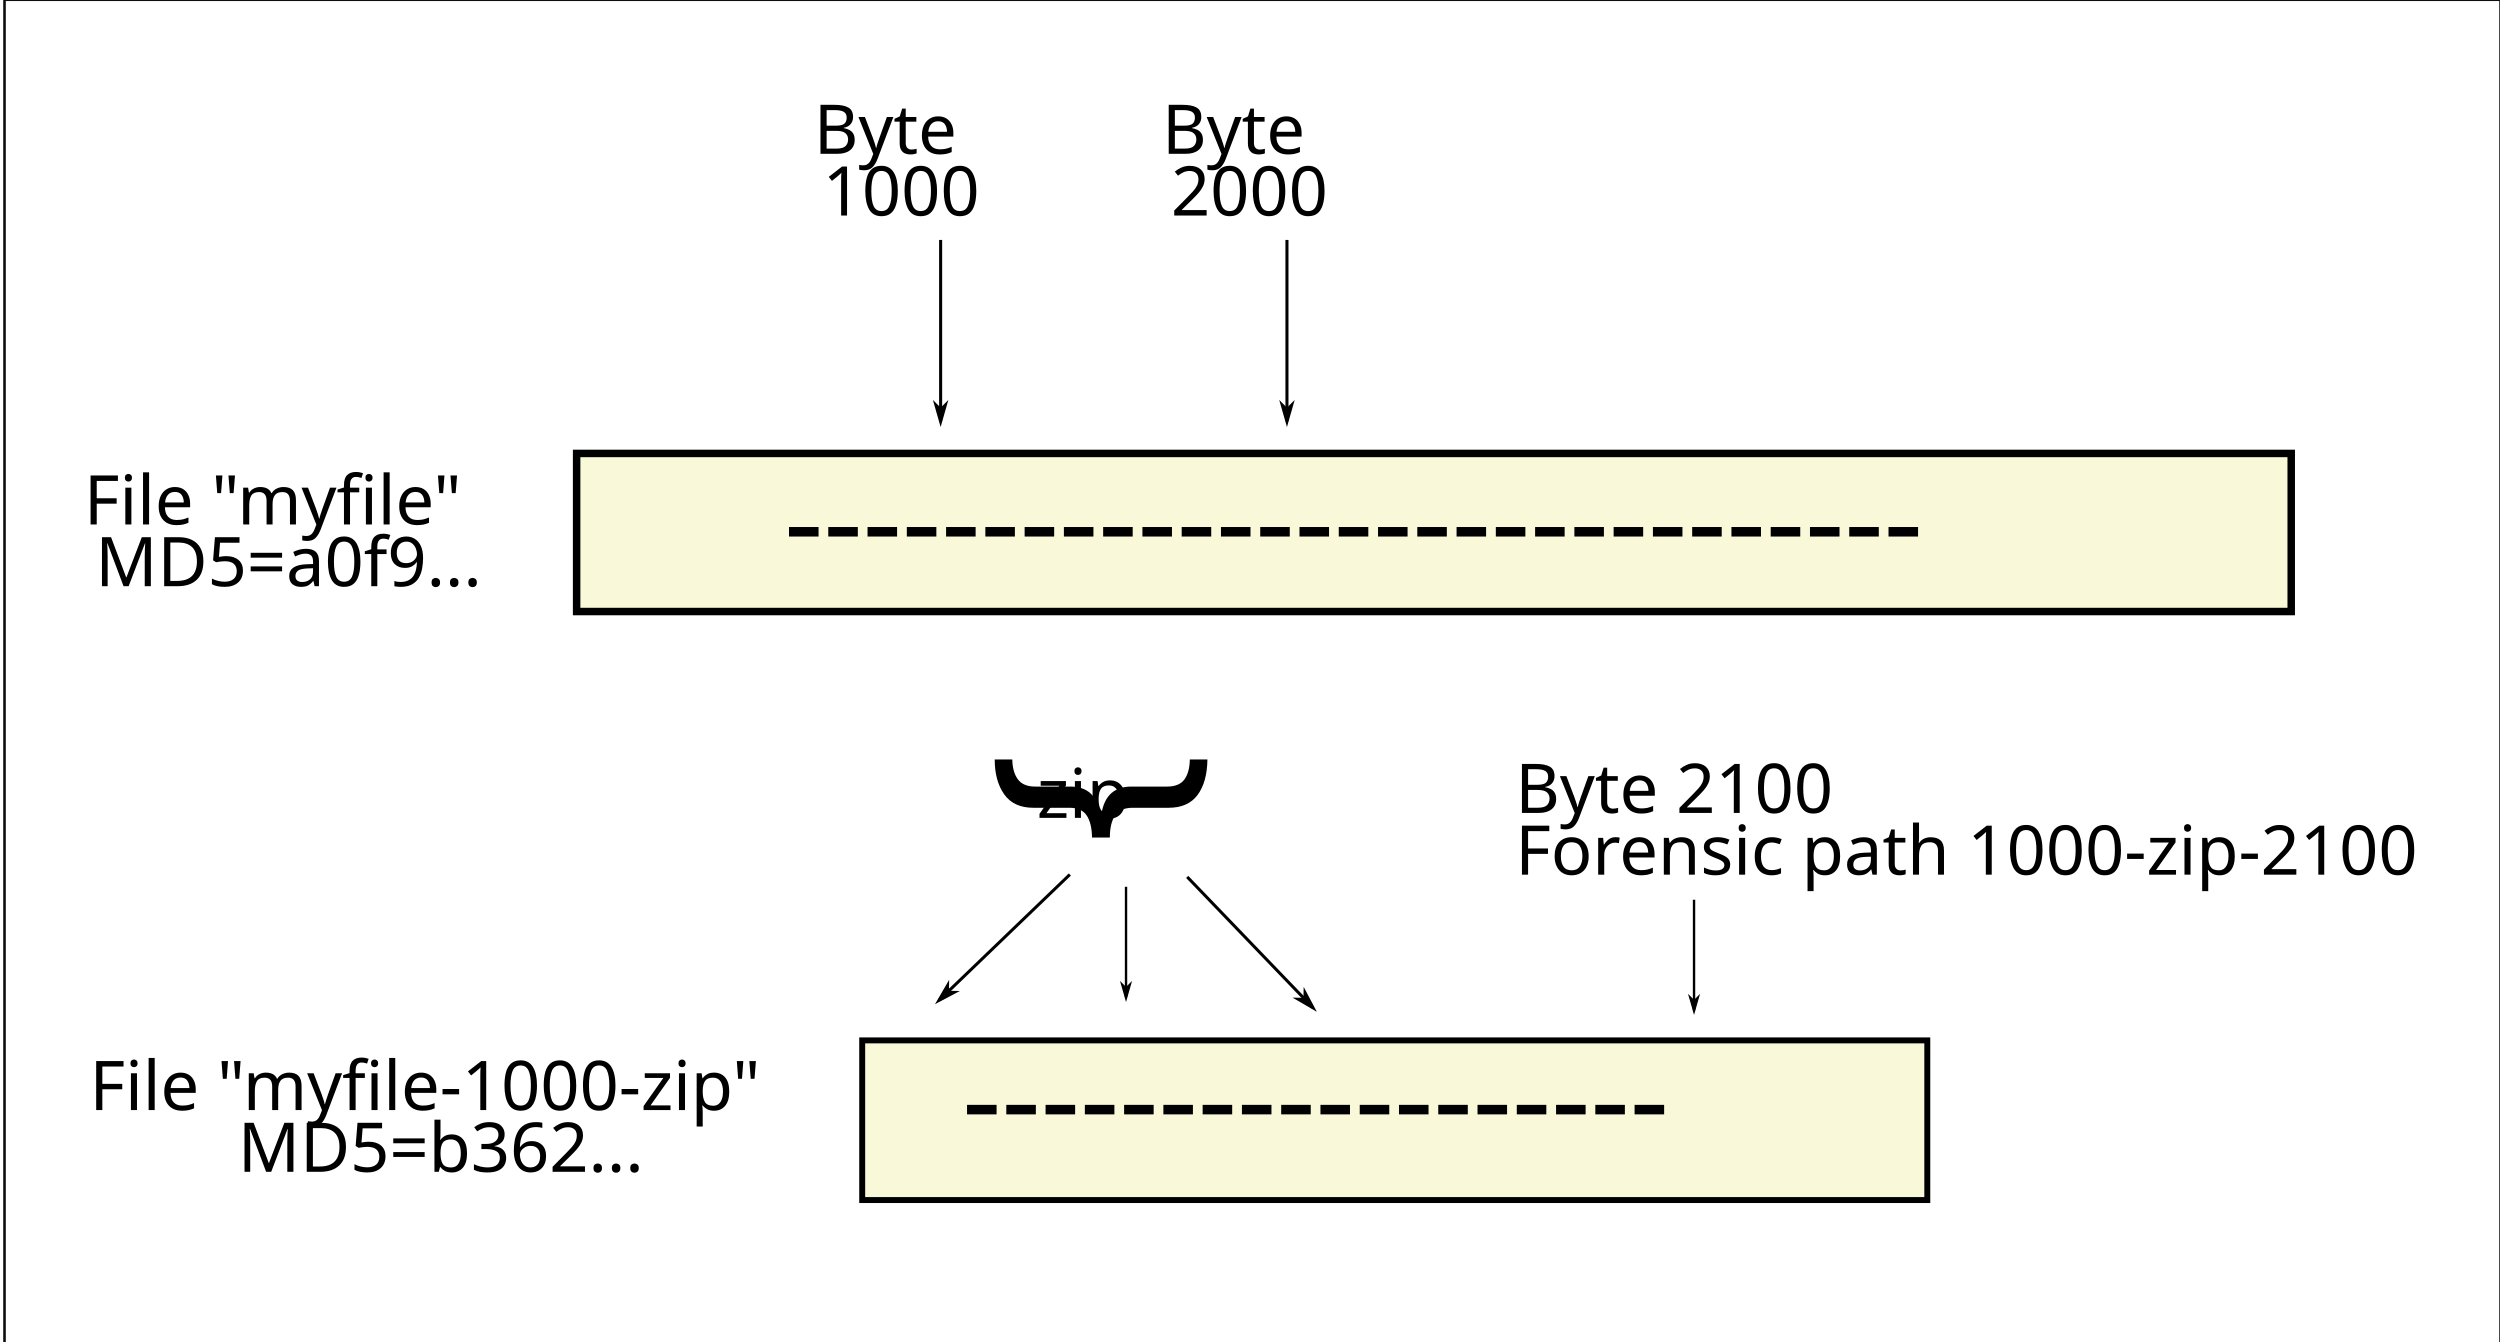
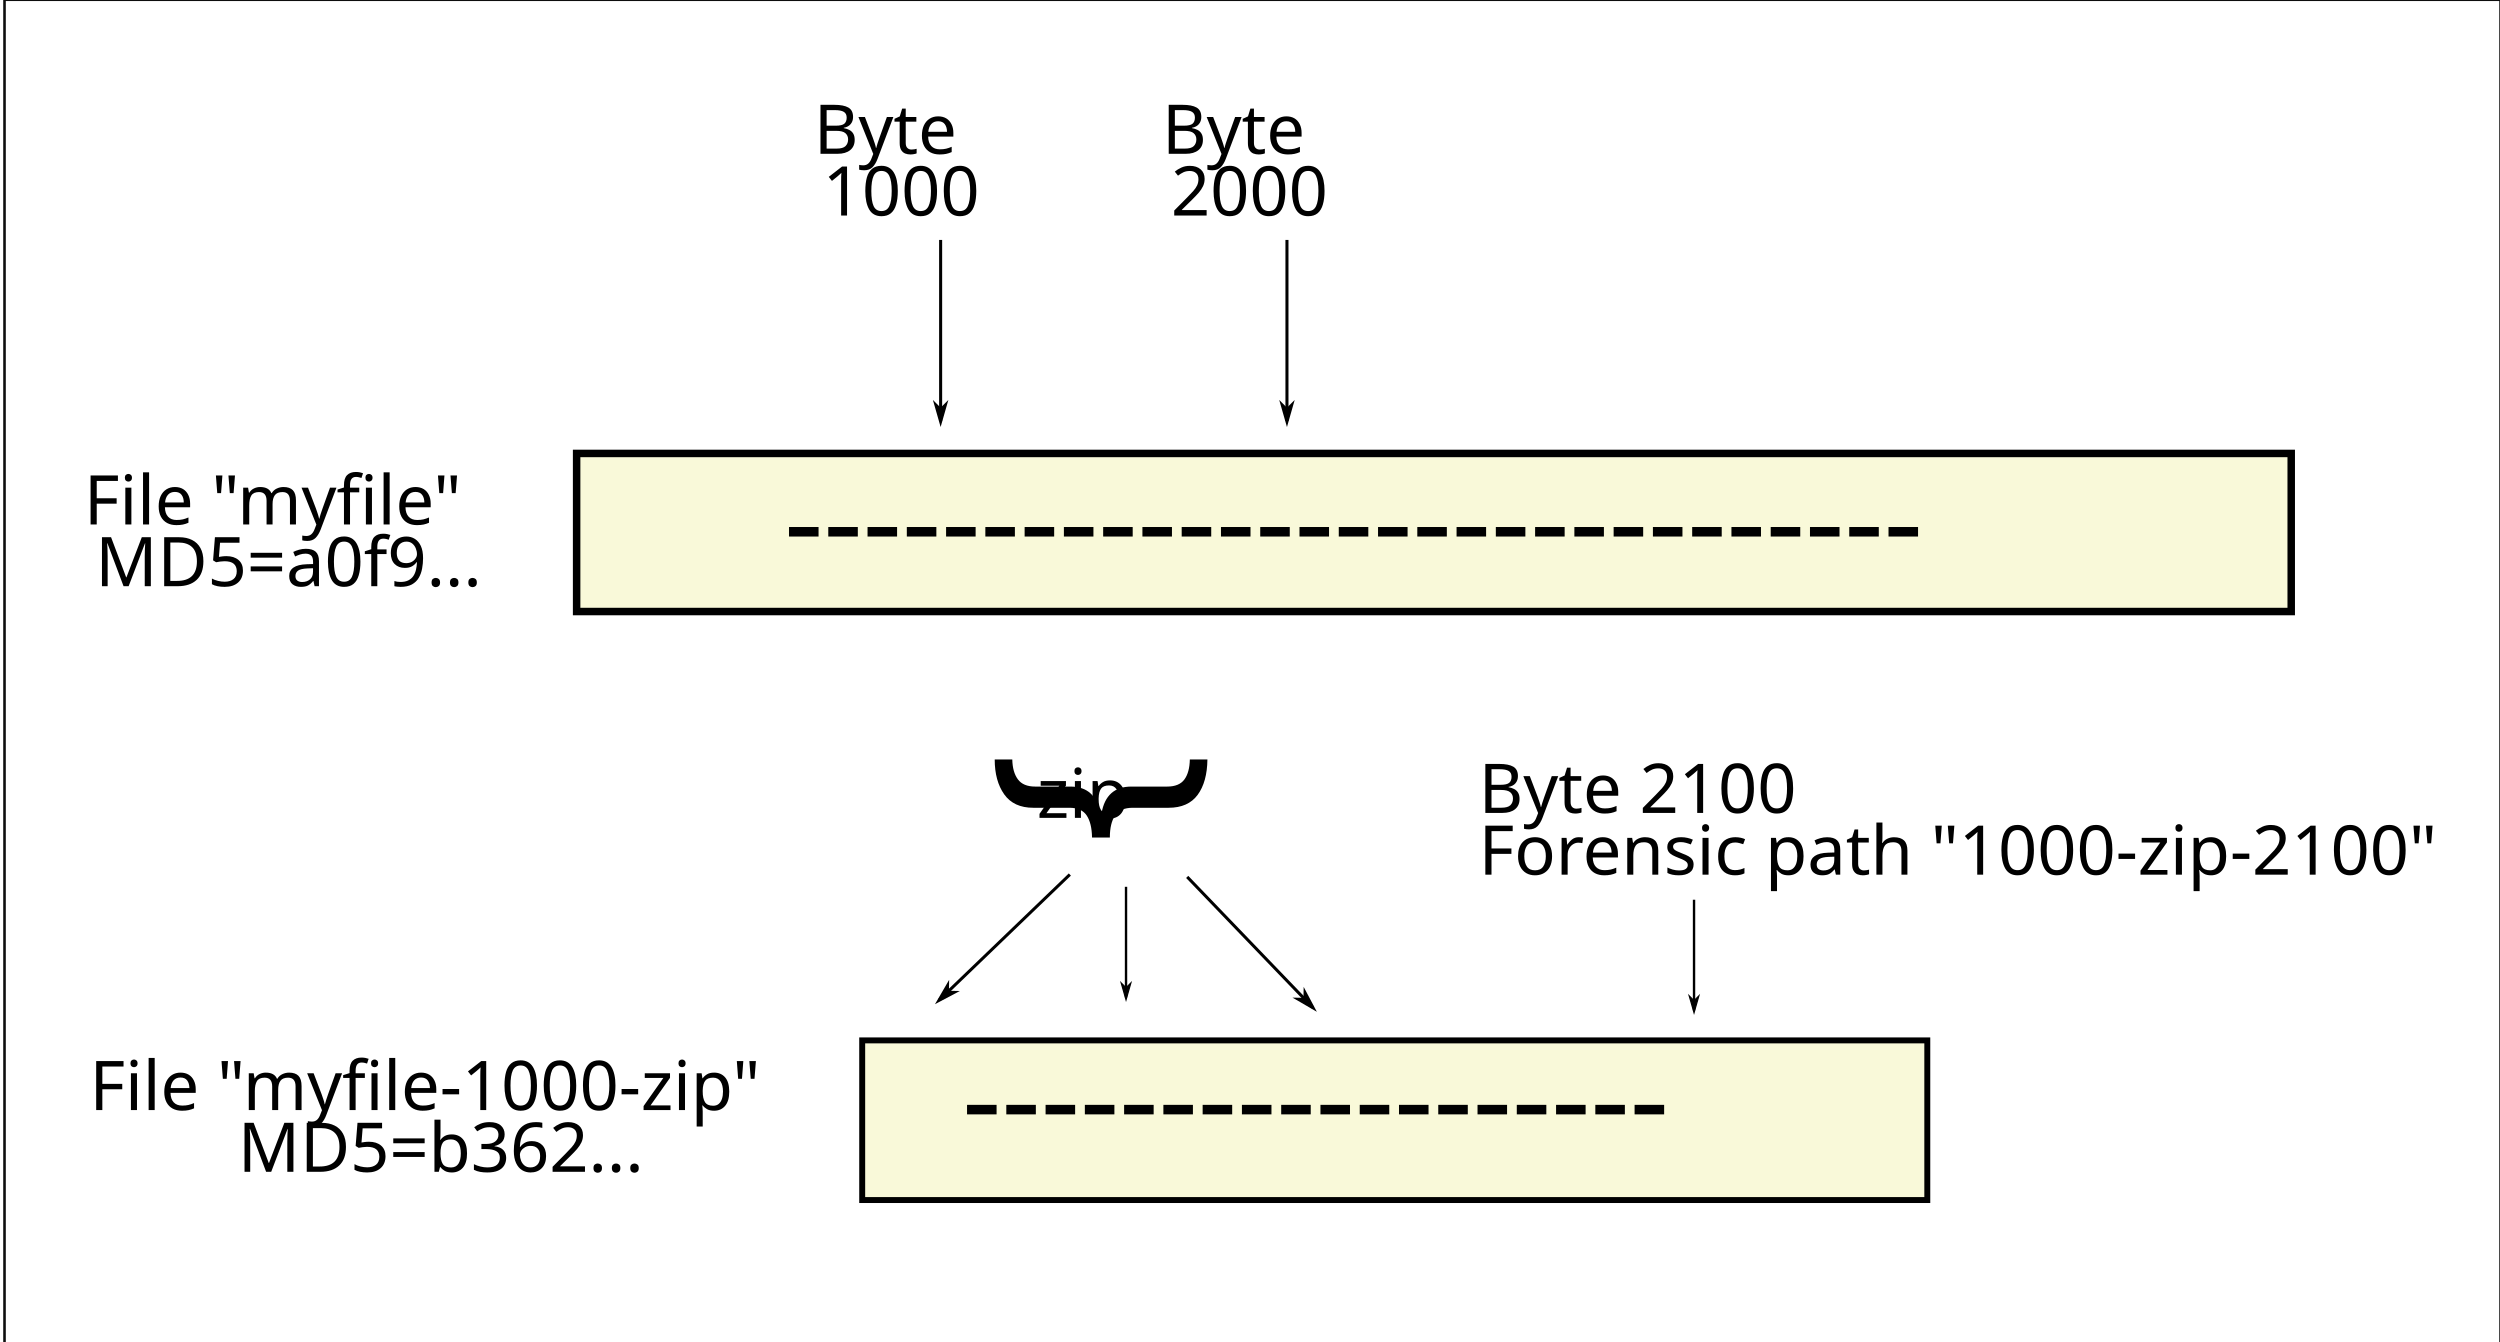
<svg xmlns="http://www.w3.org/2000/svg" width="820" height="440" id="svg2" version="1.1">
  <defs id="defs4">
    <marker orient="auto" refY="0" refX="0" id="Arrow1Mstart" style="overflow:visible">
      <path id="path4841" d="M 0,0 5,-5 -12.5,0 5,5 0,0 Z" style="fill:#000000;fill-opacity:1;fill-rule:evenodd;stroke:#000000;stroke-width:1pt;stroke-opacity:1" transform="matrix(0.4,0,0,0.4,4,0)" />
    </marker>
    <clipPath id="clipPath4612" clipPathUnits="userSpaceOnUse">
      <path id="path4614" d="M 7.09e-7,1.8311e-4 960,1.8311e-4 960,540 7.09e-7,540 l 0,-540 z" style="clip-rule:evenodd" />
    </clipPath>
    <clipPath id="clipPath4602" clipPathUnits="userSpaceOnUse">
      <path id="path4604" d="M -6.3546e-5,540 960,540 960,1.2207e-4 -6.6323e-5,6.1035e-5" style="clip-rule:evenodd" />
    </clipPath>
    <clipPath id="clipPath4592" clipPathUnits="userSpaceOnUse">
      <path id="path4594" d="M -6.3546e-5,540 960,540 960,1.2207e-4 -6.6323e-5,6.1035e-5" style="clip-rule:evenodd" />
    </clipPath>
    <clipPath id="clipPath4582" clipPathUnits="userSpaceOnUse">
      <path id="path4584" d="M -5.5651e-5,540 960,540 960,1.8311e-4 -2.7612e-5,1.2207e-4" style="clip-rule:evenodd" />
    </clipPath>
    <clipPath id="clipPath4572" clipPathUnits="userSpaceOnUse">
      <path id="path4574" d="M -5.5651e-5,540 960,540 960,1.8311e-4 -2.7612e-5,1.2207e-4" style="clip-rule:evenodd" />
    </clipPath>
    <clipPath id="clipPath4562" clipPathUnits="userSpaceOnUse">
      <path id="path4564" d="M -1.0563e-4,540 960,540 960,0 -8.0785e-5,6.1035e-5" style="clip-rule:evenodd" />
    </clipPath>
    <clipPath id="clipPath4552" clipPathUnits="userSpaceOnUse">
      <path id="path4554" d="M -1.0563e-4,540 960,540 960,0 -8.0785e-5,6.1035e-5" style="clip-rule:evenodd" />
    </clipPath>
    <clipPath id="clipPath4542" clipPathUnits="userSpaceOnUse">
      <path id="path4544" d="M -5.9576e-5,540 960,540 960,0 -1.0386e-4,-6.1035e-5" style="clip-rule:evenodd" />
    </clipPath>
    <clipPath id="clipPath4532" clipPathUnits="userSpaceOnUse">
      <path id="path4534" d="M -5.9576e-5,540 960,540 960,0 -1.0386e-4,-6.1035e-5" style="clip-rule:evenodd" />
    </clipPath>
    <clipPath id="clipPath4518" clipPathUnits="userSpaceOnUse">
      <path id="path4520" d="M -4.9367e-5,540 960,540 960,1.8311e-4 -5.9369e-5,1.2207e-4" style="clip-rule:evenodd" />
    </clipPath>
    <clipPath id="clipPath4508" clipPathUnits="userSpaceOnUse">
      <path id="path4510" d="M -4.9367e-5,540 960,540 960,1.8311e-4 -5.9369e-5,1.2207e-4" style="clip-rule:evenodd" />
    </clipPath>
    <clipPath id="clipPath4498" clipPathUnits="userSpaceOnUse">
      <path id="path4500" d="M -6.0031e-5,540 960,540 960,-1.2207e-4 l -960,0" style="clip-rule:evenodd" />
    </clipPath>
    <clipPath id="clipPath4488" clipPathUnits="userSpaceOnUse">
      <path id="path4490" d="M -6.0031e-5,540 960,540 960,-1.2207e-4 l -960,0" style="clip-rule:evenodd" />
    </clipPath>
    <clipPath id="clipPath4478" clipPathUnits="userSpaceOnUse">
      <path id="path4480" d="M 1.376e-5,540 960,540 960,1.2207e-4 l -960,0" style="clip-rule:evenodd" />
    </clipPath>
    <clipPath id="clipPath4468" clipPathUnits="userSpaceOnUse">
      <path id="path4470" d="M 1.376e-5,540 960,540 960,1.2207e-4 l -960,0" style="clip-rule:evenodd" />
    </clipPath>
    <clipPath id="clipPath4458" clipPathUnits="userSpaceOnUse">
      <path id="path4460" d="M 3.8212e-5,540 960,540 960,1.2207e-4 l -960,0" style="clip-rule:evenodd" />
    </clipPath>
    <clipPath id="clipPath4448" clipPathUnits="userSpaceOnUse">
      <path id="path4450" d="M 3.8212e-5,540 960,540 960,1.2207e-4 l -960,0" style="clip-rule:evenodd" />
    </clipPath>
    <clipPath id="clipPath4432" clipPathUnits="userSpaceOnUse">
      <path id="path4434" d="M 1.4305e-5,0 960,0 l 0,540 -960,0 0,-540 z" style="clip-rule:evenodd" />
    </clipPath>
    <clipPath id="clipPath4420" clipPathUnits="userSpaceOnUse">
      <path id="path4422" d="M 1.4305e-5,0 960,0 l 0,540 -960,0 0,-540 z" style="clip-rule:evenodd" />
    </clipPath>
    <clipPath id="clipPath4394" clipPathUnits="userSpaceOnUse">
      <path id="path4396" d="M 1.4305e-5,0 960,0 l 0,540 -960,0 0,-540 z" style="clip-rule:evenodd" />
    </clipPath>
    <clipPath id="clipPath4382" clipPathUnits="userSpaceOnUse">
      <path id="path4384" d="M 1.4305e-5,0 960,0 l 0,540 -960,0 0,-540 z" style="clip-rule:evenodd" />
    </clipPath>
    <clipPath id="clipPath4362" clipPathUnits="userSpaceOnUse">
      <path id="path4364" d="M 1.4305e-5,0 960,0 l 0,540 -960,0 0,-540 z" style="clip-rule:evenodd" />
    </clipPath>
    <clipPath id="clipPath4346" clipPathUnits="userSpaceOnUse">
      <path id="path4348" d="M 1.4305e-5,0 960,0 l 0,540 -960,0 0,-540 z" style="clip-rule:evenodd" />
    </clipPath>
    <clipPath id="clipPath4334" clipPathUnits="userSpaceOnUse">
      <path id="path4336" d="M 1.4305e-5,0 960,0 l 0,540 -960,0 0,-540 z" style="clip-rule:evenodd" />
    </clipPath>
    <clipPath id="clipPath4316" clipPathUnits="userSpaceOnUse">
      <path id="path4318" d="M 1.4305e-5,0 960,0 l 0,540 -960,0 0,-540 z" style="clip-rule:evenodd" />
    </clipPath>
    <clipPath id="clipPath4304" clipPathUnits="userSpaceOnUse">
      <path id="path4306" d="M 1.4305e-5,0 960,0 l 0,540 -960,0 0,-540 z" style="clip-rule:evenodd" />
    </clipPath>
    <clipPath id="clipPath4292" clipPathUnits="userSpaceOnUse">
      <path id="path4294" d="M 1.4305e-5,0 960,0 l 0,540 -960,0 0,-540 z" style="clip-rule:evenodd" />
    </clipPath>
    <clipPath id="clipPath4274" clipPathUnits="userSpaceOnUse">
      <path id="path4276" d="M 1.4305e-5,0 960,0 l 0,540 -960,0 0,-540 z" style="clip-rule:evenodd" />
    </clipPath>
    <clipPath id="clipPath4262" clipPathUnits="userSpaceOnUse">
      <path id="path4264" d="M 1.4305e-5,0 960,0 l 0,540 -960,0 0,-540 z" style="clip-rule:evenodd" />
    </clipPath>
    <clipPath id="clipPath4244" clipPathUnits="userSpaceOnUse">
      <path id="path4246" d="M 1.4305e-5,0 960,0 l 0,540 -960,0 0,-540 z" style="clip-rule:evenodd" />
    </clipPath>
    <clipPath id="clipPath4232" clipPathUnits="userSpaceOnUse">
      <path id="path4234" d="M 1.4305e-5,0 960,0 l 0,540 -960,0 0,-540 z" style="clip-rule:evenodd" />
    </clipPath>
    <clipPath id="clipPath4220" clipPathUnits="userSpaceOnUse">
      <path id="path4222" d="M 1.4305e-5,0 960,0 l 0,540 -960,0 0,-540 z" style="clip-rule:evenodd" />
    </clipPath>
    <clipPath id="clipPath4204" clipPathUnits="userSpaceOnUse">
      <path id="path4206" d="M 1.4305e-5,0 960,0 l 0,540 -960,0 0,-540 z" style="clip-rule:evenodd" />
    </clipPath>
    <clipPath id="clipPath4192" clipPathUnits="userSpaceOnUse">
      <path id="path4194" d="M 1.4305e-5,0 960,0 l 0,540 -960,0 0,-540 z" style="clip-rule:evenodd" />
    </clipPath>
    <clipPath id="clipPath4180" clipPathUnits="userSpaceOnUse">
      <path id="path4182" d="M 1.4305e-5,0 960,0 l 0,540 -960,0 0,-540 z" style="clip-rule:evenodd" />
    </clipPath>
    <clipPath id="clipPath4158" clipPathUnits="userSpaceOnUse">
      <path id="path4160" d="M 1.4305e-5,0 960,0 l 0,540 -960,0 0,-540 z" style="clip-rule:evenodd" />
    </clipPath>
    <clipPath id="clipPath4146" clipPathUnits="userSpaceOnUse">
      <path id="path4148" d="M 1.4305e-5,0 960,0 l 0,540 -960,0 0,-540 z" style="clip-rule:evenodd" />
    </clipPath>
    <clipPath id="clipPath4134" clipPathUnits="userSpaceOnUse">
      <path id="path4136" d="M 1.4305e-5,0 960,0 l 0,540 -960,0 0,-540 z" style="clip-rule:evenodd" />
    </clipPath>
    <clipPath id="clipPath4116" clipPathUnits="userSpaceOnUse">
      <path id="path4118" d="M 1.4305e-5,0 960,0 l 0,540 -960,0 0,-540 z" style="clip-rule:evenodd" />
    </clipPath>
    <clipPath id="clipPath4104" clipPathUnits="userSpaceOnUse">
      <path id="path4106" d="M 1.4305e-5,0 960,0 l 0,540 -960,0 0,-540 z" style="clip-rule:evenodd" />
    </clipPath>
    <clipPath id="clipPath4088" clipPathUnits="userSpaceOnUse">
      <path id="path4090" d="M 1.4305e-5,0 960,0 l 0,540 -960,0 0,-540 z" style="clip-rule:evenodd" />
    </clipPath>
    <clipPath id="clipPath4076" clipPathUnits="userSpaceOnUse">
      <path id="path4078" d="M 1.4305e-5,0 960,0 l 0,540 -960,0 0,-540 z" style="clip-rule:evenodd" />
    </clipPath>
    <clipPath id="clipPath4060" clipPathUnits="userSpaceOnUse">
      <path id="path4062" d="M 1.4305e-5,0 960,0 l 0,540 -960,0 0,-540 z" style="clip-rule:evenodd" />
    </clipPath>
    <clipPath id="clipPath4048" clipPathUnits="userSpaceOnUse">
      <path id="path4050" d="M 1.4305e-5,0 960,0 l 0,540 -960,0 0,-540 z" style="clip-rule:evenodd" />
    </clipPath>
    <clipPath id="clipPath4032" clipPathUnits="userSpaceOnUse">
      <path id="path4034" d="M 1.4305e-5,0 960,0 l 0,540 -960,0 0,-540 z" style="clip-rule:evenodd" />
    </clipPath>
    <clipPath id="clipPath4020" clipPathUnits="userSpaceOnUse">
      <path id="path4022" d="M 1.4305e-5,0 960,0 l 0,540 -960,0 0,-540 z" style="clip-rule:evenodd" />
    </clipPath>
    <clipPath id="clipPath4000" clipPathUnits="userSpaceOnUse">
      <path id="path4002" d="m 0,1.2207e-4 960,0 0,540 -960,0 L 0,1.2207e-4 Z" style="clip-rule:evenodd" />
    </clipPath>
    <clipPath id="clipPath4262-3" clipPathUnits="userSpaceOnUse">
      <path id="path4264-2" d="M 1.4305e-5,0 960,0 l 0,540 -960,0 0,-540 z" style="clip-rule:evenodd" />
    </clipPath>
    <clipPath id="clipPath4274-2" clipPathUnits="userSpaceOnUse">
      <path id="path4276-2" d="M 1.4305e-5,0 960,0 l 0,540 -960,0 0,-540 z" style="clip-rule:evenodd" />
    </clipPath>
    <clipPath id="clipPath4362-4" clipPathUnits="userSpaceOnUse">
      <path id="path4364-5" d="M 1.4305e-5,0 960,0 l 0,540 -960,0 0,-540 z" style="clip-rule:evenodd" />
    </clipPath>
    <clipPath id="clipPath4076-5" clipPathUnits="userSpaceOnUse">
      <path id="path4078-9" d="M 1.4305e-5,0 960,0 l 0,540 -960,0 0,-540 z" style="clip-rule:evenodd" />
    </clipPath>
    <clipPath id="clipPath4088-4" clipPathUnits="userSpaceOnUse">
      <path id="path4090-2" d="M 1.4305e-5,0 960,0 l 0,540 -960,0 0,-540 z" style="clip-rule:evenodd" />
    </clipPath>
    <clipPath id="clipPath4362-4-0" clipPathUnits="userSpaceOnUse">
      <path id="path4364-5-3" d="M 1.4305e-5,0 960,0 l 0,540 -960,0 0,-540 z" style="clip-rule:evenodd" />
    </clipPath>
    <clipPath id="clipPath4076-5-3" clipPathUnits="userSpaceOnUse">
      <path id="path4078-9-4" d="M 1.4305e-5,0 960,0 l 0,540 -960,0 0,-540 z" style="clip-rule:evenodd" />
    </clipPath>
    <clipPath id="clipPath4076-5-4" clipPathUnits="userSpaceOnUse">
      <path id="path4078-9-43" d="M 1.4305e-5,0 960,0 l 0,540 -960,0 0,-540 z" style="clip-rule:evenodd" />
    </clipPath>
    <clipPath id="clipPath4076-5-8" clipPathUnits="userSpaceOnUse">
      <path id="path4078-9-6" d="M 1.4305e-5,0 960,0 l 0,540 -960,0 0,-540 z" style="clip-rule:evenodd" />
    </clipPath>
    <clipPath id="clipPath4304-0" clipPathUnits="userSpaceOnUse">
      <path id="path4306-7" d="M 1.4305e-5,0 960,0 l 0,540 -960,0 0,-540 z" style="clip-rule:evenodd" />
    </clipPath>
    <clipPath id="clipPath4292-6" clipPathUnits="userSpaceOnUse">
      <path id="path4294-8" d="M 1.4305e-5,0 960,0 l 0,540 -960,0 0,-540 z" style="clip-rule:evenodd" />
    </clipPath>
    <clipPath id="clipPath4602-9" clipPathUnits="userSpaceOnUse">
      <path id="path4604-0" d="M -6.3546e-5,540 960,540 960,1.2207e-4 -6.6323e-5,6.1035e-5" style="clip-rule:evenodd" />
    </clipPath>
    <clipPath id="clipPath4592-5" clipPathUnits="userSpaceOnUse">
      <path id="path4594-3" d="M -6.3546e-5,540 960,540 960,1.2207e-4 -6.6323e-5,6.1035e-5" style="clip-rule:evenodd" />
    </clipPath>
    <clipPath id="clipPath4292-6-4" clipPathUnits="userSpaceOnUse">
      <path id="path4294-8-1" d="M 1.4305e-5,0 960,0 l 0,540 -960,0 0,-540 z" style="clip-rule:evenodd" />
    </clipPath>
    <clipPath id="clipPath4304-0-9" clipPathUnits="userSpaceOnUse">
      <path id="path4306-7-2" d="M 1.4305e-5,0 960,0 l 0,540 -960,0 0,-540 z" style="clip-rule:evenodd" />
    </clipPath>
    <clipPath id="clipPath4292-6-8" clipPathUnits="userSpaceOnUse">
      <path id="path4294-8-9" d="M 1.4305e-5,0 960,0 l 0,540 -960,0 0,-540 z" style="clip-rule:evenodd" />
    </clipPath>
    <clipPath id="clipPath4304-0-5" clipPathUnits="userSpaceOnUse">
      <path id="path4306-7-6" d="M 1.4305e-5,0 960,0 l 0,540 -960,0 0,-540 z" style="clip-rule:evenodd" />
    </clipPath>
    <clipPath id="clipPath4508-7" clipPathUnits="userSpaceOnUse">
      <path id="path4510-8" d="M -4.9367e-5,540 960,540 960,1.8311e-4 -5.9369e-5,1.2207e-4" style="clip-rule:evenodd" />
    </clipPath>
    <clipPath id="clipPath4518-4" clipPathUnits="userSpaceOnUse">
      <path id="path4520-9" d="M -4.9367e-5,540 960,540 960,1.8311e-4 -5.9369e-5,1.2207e-4" style="clip-rule:evenodd" />
    </clipPath>
    <clipPath id="clipPath4292-6-8-3" clipPathUnits="userSpaceOnUse">
      <path id="path4294-8-9-0" d="M 1.4305e-5,0 960,0 l 0,540 -960,0 0,-540 z" style="clip-rule:evenodd" />
    </clipPath>
    <clipPath id="clipPath4292-6-8-6" clipPathUnits="userSpaceOnUse">
      <path id="path4294-8-9-3" d="M 1.4305e-5,0 960,0 l 0,540 -960,0 0,-540 z" style="clip-rule:evenodd" />
    </clipPath>
    <clipPath id="clipPath4048-6" clipPathUnits="userSpaceOnUse">
      <path id="path4050-0" d="M 1.4305e-5,0 960,0 l 0,540 -960,0 0,-540 z" style="clip-rule:evenodd" />
    </clipPath>
    <clipPath id="clipPath4060-0" clipPathUnits="userSpaceOnUse">
      <path id="path4062-6" d="M 1.4305e-5,0 960,0 l 0,540 -960,0 0,-540 z" style="clip-rule:evenodd" />
    </clipPath>
    <marker orient="auto" refY="0" refX="0" id="Arrow1Mstart-9" style="overflow:visible">
      <path id="path4841-5" d="M 0,0 5,-5 -12.5,0 5,5 0,0 Z" style="fill:#000000;fill-opacity:1;fill-rule:evenodd;stroke:#000000;stroke-width:1pt;stroke-opacity:1" transform="matrix(0.4,0,0,0.4,4,0)" />
    </marker>
    <marker orient="auto" refY="0" refX="0" id="Arrow1Mstart-8" style="overflow:visible">
      <path id="path4841-6" d="M 0,0 5,-5 -12.5,0 5,5 0,0 Z" style="fill:#000000;fill-opacity:1;fill-rule:evenodd;stroke:#000000;stroke-width:1pt;stroke-opacity:1" transform="matrix(0.4,0,0,0.4,4,0)" />
    </marker>
    <marker orient="auto" refY="0" refX="0" id="Arrow1Mstart-2" style="overflow:visible">
      <path id="path4841-4" d="M 0,0 5,-5 -12.5,0 5,5 0,0 Z" style="fill:#000000;fill-opacity:1;fill-rule:evenodd;stroke:#000000;stroke-width:1pt;stroke-opacity:1" transform="matrix(0.4,0,0,0.4,4,0)" />
    </marker>
    <clipPath id="clipPath4508-6" clipPathUnits="userSpaceOnUse">
      <path style="clip-rule:evenodd" id="path4510-5" d="M -4.9367e-5,540 960,540 960,1.8311e-4 -5.9369e-5,1.2207e-4" />
    </clipPath>
    <clipPath id="clipPath4518-41" clipPathUnits="userSpaceOnUse">
      <path style="clip-rule:evenodd" id="path4520-94" d="M -4.9367e-5,540 960,540 960,1.8311e-4 -5.9369e-5,1.2207e-4" />
    </clipPath>
    <marker orient="auto" refY="0" refX="0" id="Arrow1Mstart-93" style="overflow:visible">
      <path id="path4841-8" d="M 0,0 5,-5 -12.5,0 5,5 0,0 Z" style="fill:#000000;fill-opacity:1;fill-rule:evenodd;stroke:#000000;stroke-width:1pt;stroke-opacity:1" transform="matrix(0.4,0,0,0.4,4,0)" />
    </marker>
    <marker orient="auto" refY="0" refX="0" id="Arrow1Mstart-0" style="overflow:visible">
      <path id="path4841-89" d="M 0,0 5,-5 -12.5,0 5,5 0,0 Z" style="fill:#000000;fill-opacity:1;fill-rule:evenodd;stroke:#000000;stroke-width:1pt;stroke-opacity:1" transform="matrix(0.4,0,0,0.4,4,0)" />
    </marker>
    <marker orient="auto" refY="0" refX="0" id="Arrow1Mstart-0-8" style="overflow:visible">
      <path id="path4841-89-2" d="M 0,0 5,-5 -12.5,0 5,5 0,0 Z" style="fill:#000000;fill-opacity:1;fill-rule:evenodd;stroke:#000000;stroke-width:1pt;stroke-opacity:1" transform="matrix(0.4,0,0,0.4,4,0)" />
    </marker>
    <marker orient="auto" refY="0" refX="0" id="Arrow1Mstart-2-0" style="overflow:visible">
      <path id="path4841-4-8" d="M 0,0 5,-5 -12.5,0 5,5 0,0 Z" style="fill:#000000;fill-opacity:1;fill-rule:evenodd;stroke:#000000;stroke-width:1pt;stroke-opacity:1" transform="matrix(0.4,0,0,0.4,4,0)" />
    </marker>
    <marker orient="auto" refY="0" refX="0" id="Arrow1Mstart-93-5" style="overflow:visible">
      <path id="path4841-8-8" d="M 0,0 5,-5 -12.5,0 5,5 0,0 Z" style="fill:#000000;fill-opacity:1;fill-rule:evenodd;stroke:#000000;stroke-width:1pt;stroke-opacity:1" transform="matrix(0.4,0,0,0.4,4,0)" />
    </marker>
  </defs>
  <g id="layer1" transform="translate(238.75,-390.625)">
    <g id="g3316" transform="translate(-250.3158,-503.46)" />
    <text xml:space="preserve" style="font-style:normal;font-variant:normal;font-weight:normal;font-stretch:normal;font-size:24.875px;line-height:1000%;font-family:Padauk;-inkscape-font-specification:Padauk;text-align:center;letter-spacing:0px;word-spacing:0px;text-anchor:middle;fill:#000000;fill-opacity:1;stroke:none" x="-92.859" y="888.811" id="text4385" transform="scale(0.9669376,1.034193)">
      <tspan id="tspan4387" x="-92.859" y="888.811" />
    </text>
    <rect style="opacity:1;fill:#f0f0a0;fill-opacity:0.392;stroke:#000000;stroke-width:2.458;stroke-miterlimit:4;stroke-dasharray:none;stroke-opacity:1" id="rect4735-0-7" width="562.388" height="51.856" x="-49.617" y="539.352" />
    <rect style="opacity:1;fill:#f0f0a0;fill-opacity:0.392;stroke:#000000;stroke-width:1.947;stroke-miterlimit:4;stroke-dasharray:none;stroke-opacity:1" id="rect4735-0-7-6" width="349.352" height="52.368" x="44.051" y="731.873" />
    <path style="fill:none;fill-rule:evenodd;stroke:#000000;stroke-width:1px;stroke-linecap:butt;stroke-linejoin:miter;stroke-opacity:1;marker-start:url(#Arrow1Mstart-2)" d="m 69.344,718.634 c 42.817,-41.167 42.817,-41.167 42.817,-41.167 l 0,0 0,0" id="path4802-9-5" />
    <path style="fill:none;fill-rule:evenodd;stroke:#000000;stroke-width:0.781px;stroke-linecap:butt;stroke-linejoin:miter;stroke-opacity:1;marker-start:url(#Arrow1Mstart-93)" d="m 130.587,717.757 c 0,-36.254 0,-36.254 0,-36.254 l 0,0 0,0" id="path4802-9-9" />
    <path style="fill:none;fill-rule:evenodd;stroke:#000000;stroke-width:1px;stroke-linecap:butt;stroke-linejoin:miter;stroke-opacity:1;marker-start:url(#Arrow1Mstart-0)" d="m 69.776,528.72 c 0,-59.397 0,-59.397 0,-59.397 l 0,0 0,0" id="path4802-9-4" />
    <text xml:space="preserve" style="font-style:normal;font-variant:normal;font-weight:normal;font-stretch:normal;font-size:20px;line-height:90%;font-family:Padauk;-inkscape-font-specification:Padauk;text-align:center;letter-spacing:0px;word-spacing:0px;text-anchor:middle;fill:#000000;fill-opacity:1;stroke:none;stroke-width:1px;stroke-linecap:butt;stroke-linejoin:miter;stroke-opacity:1" x="-131.108" y="562.649" id="text5598-2">
      <tspan id="tspan5600-5" x="-131.108" y="562.649" style="font-size:22.5px">File "myfile"</tspan>
      <tspan x="-131.108" y="582.899" style="font-size:22.5px" id="tspan3663">MD5=a0f9...</tspan>
    </text>
    <text xml:space="preserve" style="font-style:normal;font-variant:normal;font-weight:normal;font-stretch:normal;font-size:40px;line-height:90%;font-family:Padauk;-inkscape-font-specification:Padauk;text-align:center;letter-spacing:0px;word-spacing:0px;text-anchor:middle;fill:#000000;fill-opacity:1;stroke:none;stroke-width:1px;stroke-linecap:butt;stroke-linejoin:miter;stroke-opacity:1" x="231.213" y="575.765" id="text9018">
      <tspan id="tspan9020" x="231.213" y="575.765">-----------------------------</tspan>
    </text>
    <path d="m -237.27,833.713 818.698,0 0,-443.169 -818.698,0 0,443.169 z" style="fill:none;stroke:#0d0d0d;stroke-width:0.849;stroke-linecap:butt;stroke-linejoin:miter;stroke-miterlimit:10;stroke-dasharray:none;stroke-opacity:1" id="path4616" />
    <path style="fill:none;fill-rule:evenodd;stroke:#000000;stroke-width:1px;stroke-linecap:butt;stroke-linejoin:miter;stroke-opacity:1;marker-start:url(#Arrow1Mstart-0-8)" d="m 183.372,528.72 c 0,-59.397 0,-59.397 0,-59.397 l 0,0 0,0" id="path4802-9-4-2" />
    <text xml:space="preserve" style="font-style:normal;font-variant:normal;font-weight:normal;font-stretch:normal;font-size:20px;line-height:90%;font-family:Padauk;-inkscape-font-specification:Padauk;text-align:center;letter-spacing:0px;word-spacing:0px;text-anchor:middle;fill:#000000;fill-opacity:1;stroke:none;stroke-width:1px;stroke-linecap:butt;stroke-linejoin:miter;stroke-opacity:1" x="69.835" y="441.072" id="text5598-2-6">
      <tspan id="tspan5600-5-8" x="69.835" y="441.072" style="font-size:22.5px">Byte</tspan>
      <tspan x="69.835" y="461.322" style="font-size:22.5px" id="tspan3556">1000</tspan>
    </text>
    <text xml:space="preserve" style="font-style:normal;font-variant:normal;font-weight:normal;font-stretch:normal;font-size:20px;line-height:90%;font-family:Padauk;-inkscape-font-specification:Padauk;text-align:center;letter-spacing:0px;word-spacing:0px;text-anchor:middle;fill:#000000;fill-opacity:1;stroke:none;stroke-width:1px;stroke-linecap:butt;stroke-linejoin:miter;stroke-opacity:1" x="184.061" y="441.072" id="text5598-2-6-9">
      <tspan id="tspan5600-5-8-3" x="184.061" y="441.072" style="font-size:22.5px">Byte</tspan>
      <tspan x="184.061" y="461.322" style="font-size:22.5px" id="tspan3556-4">2000</tspan>
    </text>
    <text xml:space="preserve" style="font-style:normal;font-variant:normal;font-weight:normal;font-stretch:normal;font-size:60px;line-height:90%;font-family:Padauk;-inkscape-font-specification:Padauk;text-align:center;letter-spacing:0px;word-spacing:0px;text-anchor:middle;fill:#000000;fill-opacity:1;stroke:none;stroke-width:1px;stroke-linecap:butt;stroke-linejoin:miter;stroke-opacity:1" x="-613.376" y="144.64" id="text3579" transform="matrix(0,-1,1,0,0,0)">
      <tspan id="tspan3581" x="-613.376" y="144.64" style="font-size:80px">{</tspan>
    </text>
    <text xml:space="preserve" style="font-style:normal;font-variant:normal;font-weight:normal;font-stretch:normal;font-size:20px;line-height:90%;font-family:Padauk;-inkscape-font-specification:Padauk;text-align:center;letter-spacing:0px;word-spacing:0px;text-anchor:middle;fill:#000000;fill-opacity:1;stroke:none;stroke-width:1px;stroke-linecap:butt;stroke-linejoin:miter;stroke-opacity:1" x="129.445" y="658.872" id="text5598-1-8">
      <tspan x="129.445" y="658.872" id="tspan7802-8" style="font-size:22.5px">zip</tspan>
    </text>
    <path style="fill:none;fill-rule:evenodd;stroke:#000000;stroke-width:1px;stroke-linecap:butt;stroke-linejoin:miter;stroke-opacity:1;marker-start:url(#Arrow1Mstart-2-0)" d="m 191.815,721.07 c -41.167,-42.817 -41.167,-42.817 -41.167,-42.817 l 0,0 0,0" id="path4802-9-5-2" />
    <text xml:space="preserve" style="font-style:normal;font-variant:normal;font-weight:normal;font-stretch:normal;font-size:40px;line-height:90%;font-family:Padauk;-inkscape-font-specification:Padauk;text-align:center;letter-spacing:0px;word-spacing:0px;text-anchor:middle;fill:#000000;fill-opacity:1;stroke:none;stroke-width:1px;stroke-linecap:butt;stroke-linejoin:miter;stroke-opacity:1" x="218.766" y="765.295" id="text9018-8">
      <tspan id="tspan9020-3" x="218.766" y="765.295">------------------</tspan>
    </text>
    <text xml:space="preserve" style="font-style:normal;font-variant:normal;font-weight:normal;font-stretch:normal;font-size:20px;line-height:90%;font-family:Padauk;-inkscape-font-specification:Padauk;text-align:center;letter-spacing:0px;word-spacing:0px;text-anchor:middle;fill:#000000;fill-opacity:1;stroke:none;stroke-width:1px;stroke-linecap:butt;stroke-linejoin:miter;stroke-opacity:1" x="-81.174" y="754.724" id="text5598-2-9">
      <tspan id="tspan5600-5-0" x="-81.174" y="754.724" style="font-size:22.5px">File "myfile-1000-zip"</tspan>
      <tspan x="-81.174" y="774.974" style="font-size:22.5px" id="tspan3665">MD5=b362...</tspan>
    </text>
    <path style="fill:none;fill-rule:evenodd;stroke:#000000;stroke-width:0.781px;stroke-linecap:butt;stroke-linejoin:miter;stroke-opacity:1;marker-start:url(#Arrow1Mstart-93-5)" d="m 316.894,721.993 c 0,-36.254 0,-36.254 0,-36.254 l 0,0 0,0" id="path4802-9-9-7" />
-     <text xml:space="preserve" style="font-style:normal;font-variant:normal;font-weight:normal;font-stretch:normal;font-size:22.5px;line-height:90%;font-family:Padauk;-inkscape-font-specification:'Padauk, Normal';text-align:start;letter-spacing:0px;word-spacing:0px;writing-mode:lr-tb;text-anchor:start;fill:#000000;fill-opacity:1;stroke:none;stroke-width:1px;stroke-linecap:butt;stroke-linejoin:miter;stroke-opacity:1" x="258.259" y="657.261" id="text5598-2-6-9-2">
-       <tspan id="tspan5600-5-8-3-7" x="258.259" y="657.261" style="font-style:normal;font-variant:normal;font-weight:normal;font-stretch:normal;font-size:22.5px;line-height:90%;font-family:Padauk;-inkscape-font-specification:'Padauk, Normal';text-align:start;writing-mode:lr-tb;text-anchor:start">Byte 2100</tspan>
-       <tspan x="258.259" y="677.511" style="font-style:normal;font-variant:normal;font-weight:normal;font-stretch:normal;font-size:22.5px;line-height:90%;font-family:Padauk;-inkscape-font-specification:'Padauk, Normal';text-align:start;writing-mode:lr-tb;text-anchor:start" id="tspan4611">Forensic path 1000-zip-2100</tspan>
-       <tspan x="258.259" y="697.761" style="font-style:normal;font-variant:normal;font-weight:normal;font-stretch:normal;font-size:22.5px;line-height:90%;font-family:Padauk;-inkscape-font-specification:'Padauk, Normal';text-align:start;writing-mode:lr-tb;text-anchor:start" id="tspan3556-4-9" />
+     <text xml:space="preserve" style="font-style:normal;font-variant:normal;font-weight:normal;font-stretch:normal;font-size:22.5px;line-height:90%;font-family:Padauk;-inkscape-font-specification:'Padauk, Normal';text-align:start;letter-spacing:0px;word-spacing:0px;writing-mode:lr-tb;text-anchor:start;fill:#000000;fill-opacity:1;stroke:none;stroke-width:1px;stroke-linecap:butt;stroke-linejoin:miter;stroke-opacity:1" x="246.259" y="657.261" id="text5598-2-6-9-2">
+       <tspan id="tspan5600-5-8-3-7" x="246.259" y="657.261" style="font-style:normal;font-variant:normal;font-weight:normal;font-stretch:normal;font-size:22.5px;line-height:90%;font-family:Padauk;-inkscape-font-specification:'Padauk, Normal';text-align:start;writing-mode:lr-tb;text-anchor:start">Byte 2100</tspan>
+       <tspan x="246.259" y="677.511" style="font-style:normal;font-variant:normal;font-weight:normal;font-stretch:normal;font-size:22.5px;line-height:90%;font-family:Padauk;-inkscape-font-specification:'Padauk, Normal';text-align:start;writing-mode:lr-tb;text-anchor:start" id="tspan4611">Forensic path "1000-zip-2100"</tspan>
+       <tspan x="246.259" y="697.761" style="font-style:normal;font-variant:normal;font-weight:normal;font-stretch:normal;font-size:22.5px;line-height:90%;font-family:Padauk;-inkscape-font-specification:'Padauk, Normal';text-align:start;writing-mode:lr-tb;text-anchor:start" id="tspan3556-4-9" />
    </text>
  </g>
</svg>
